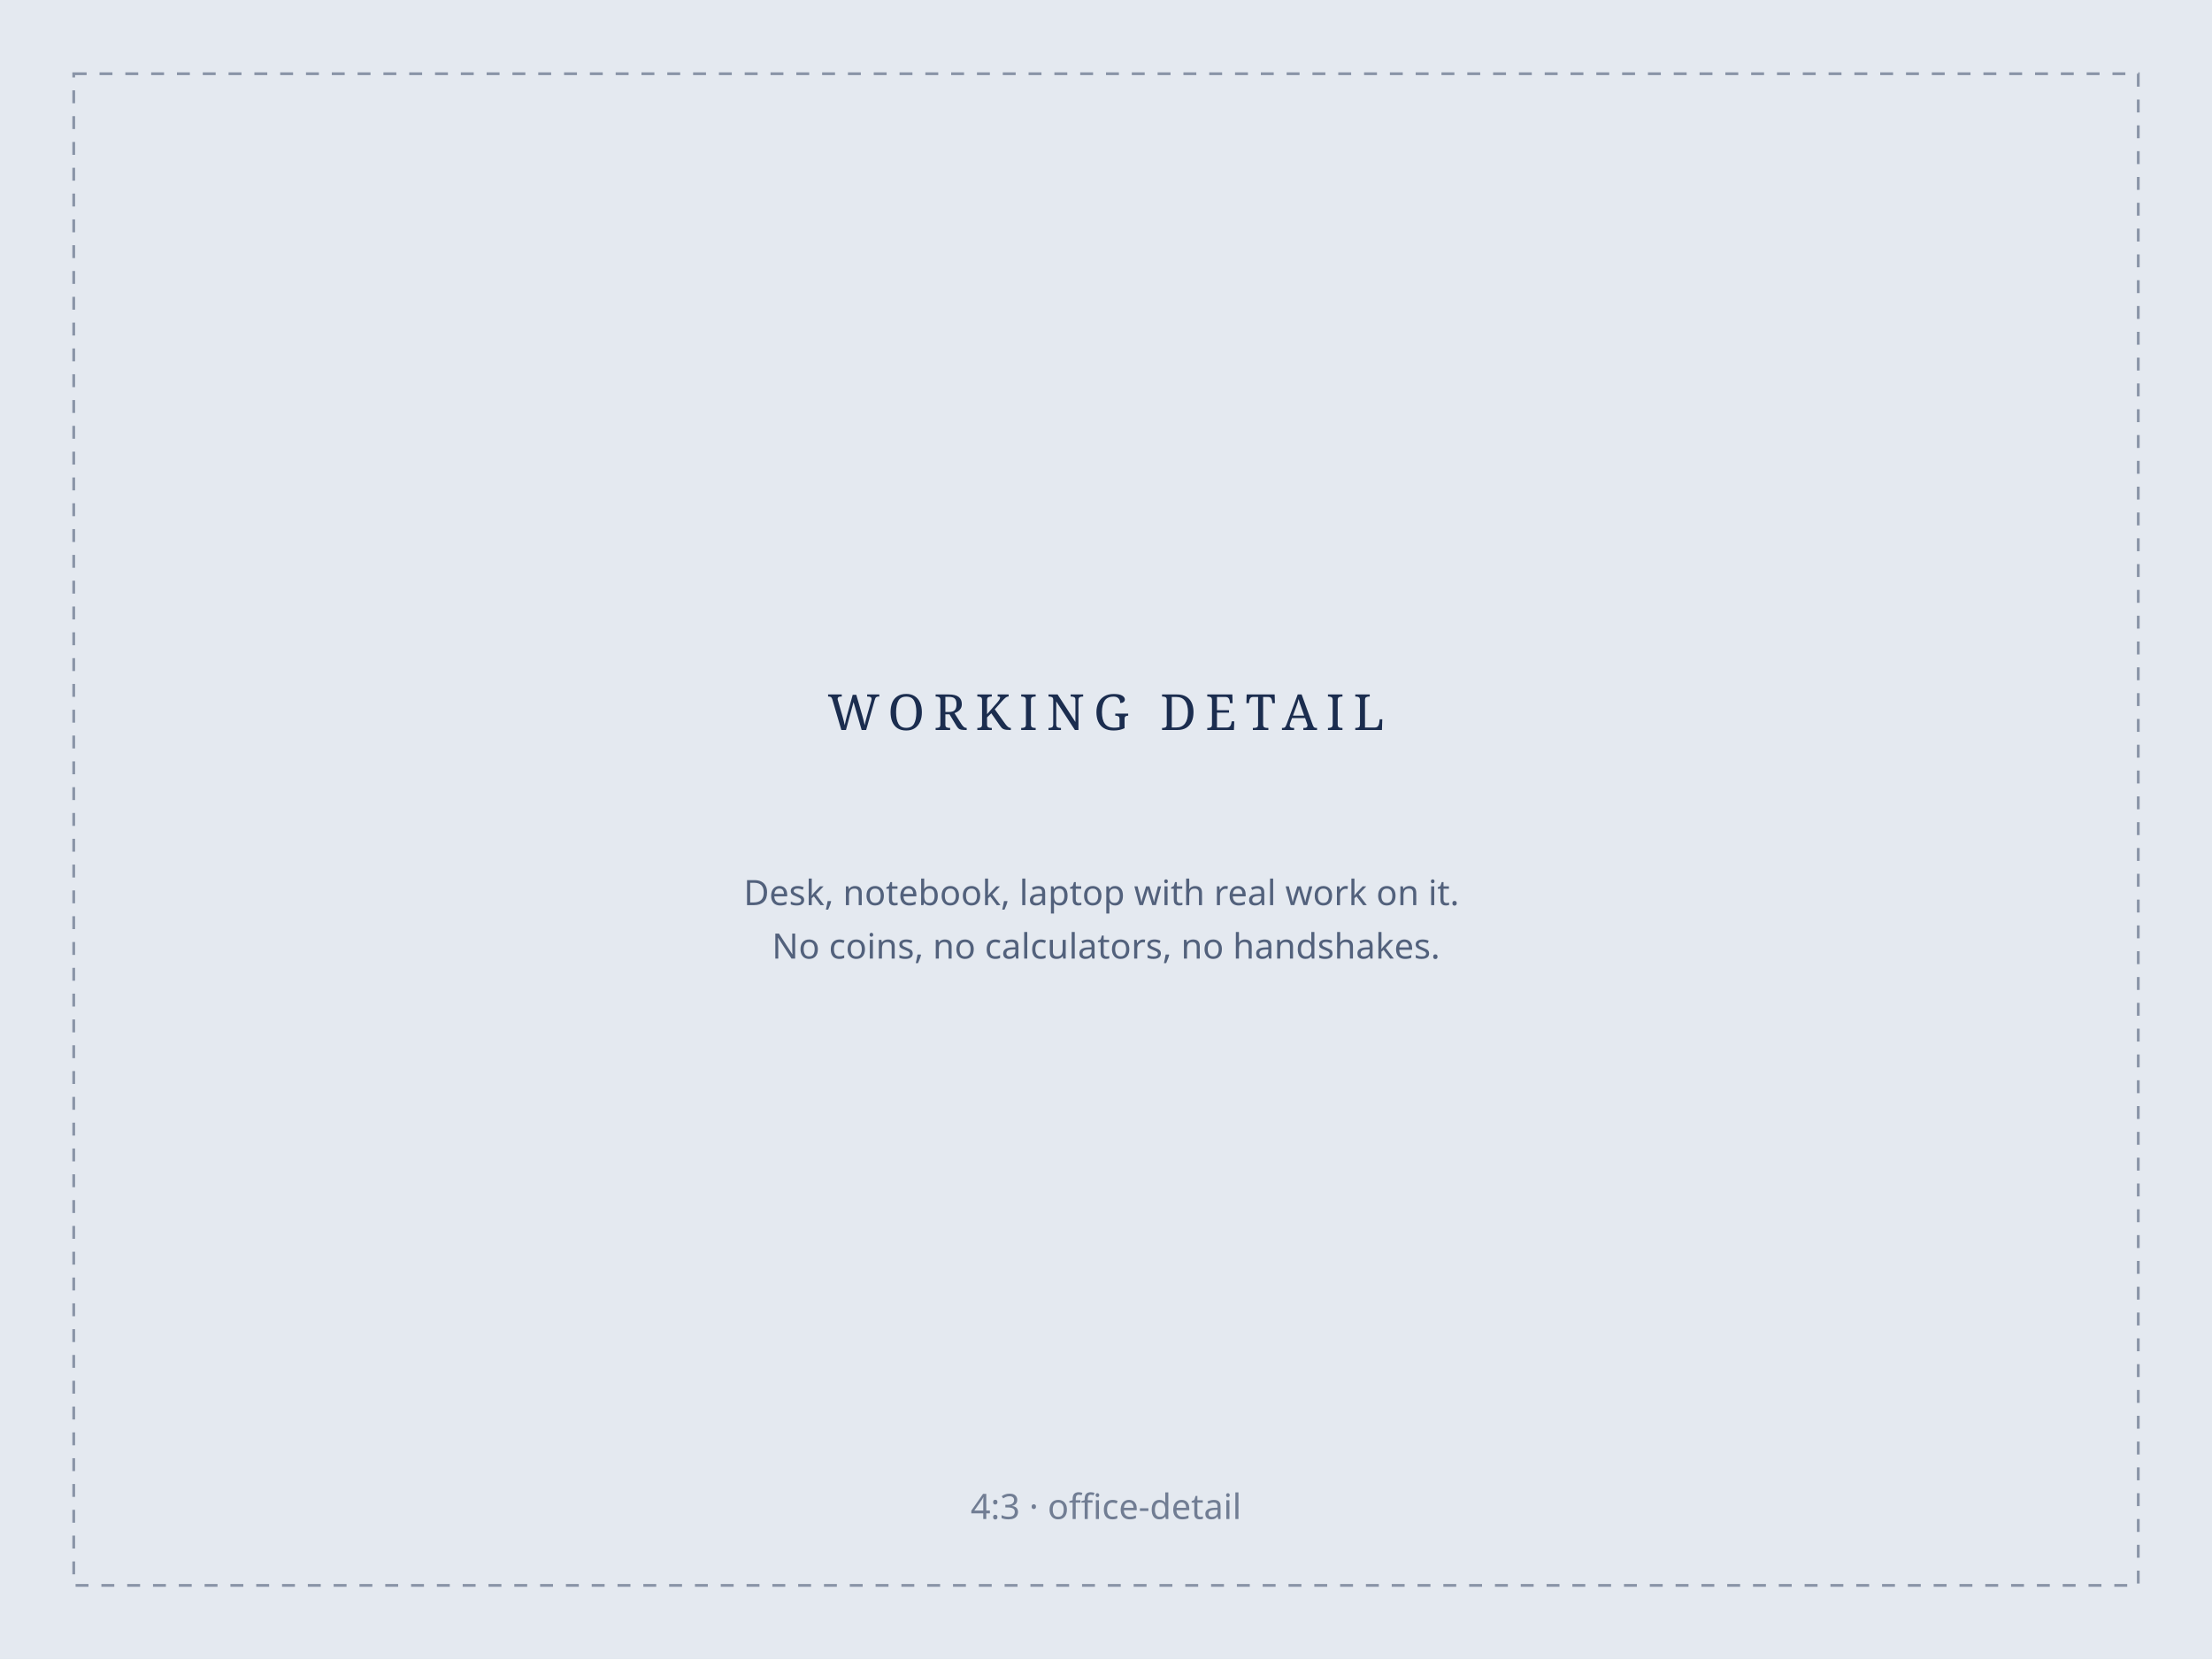
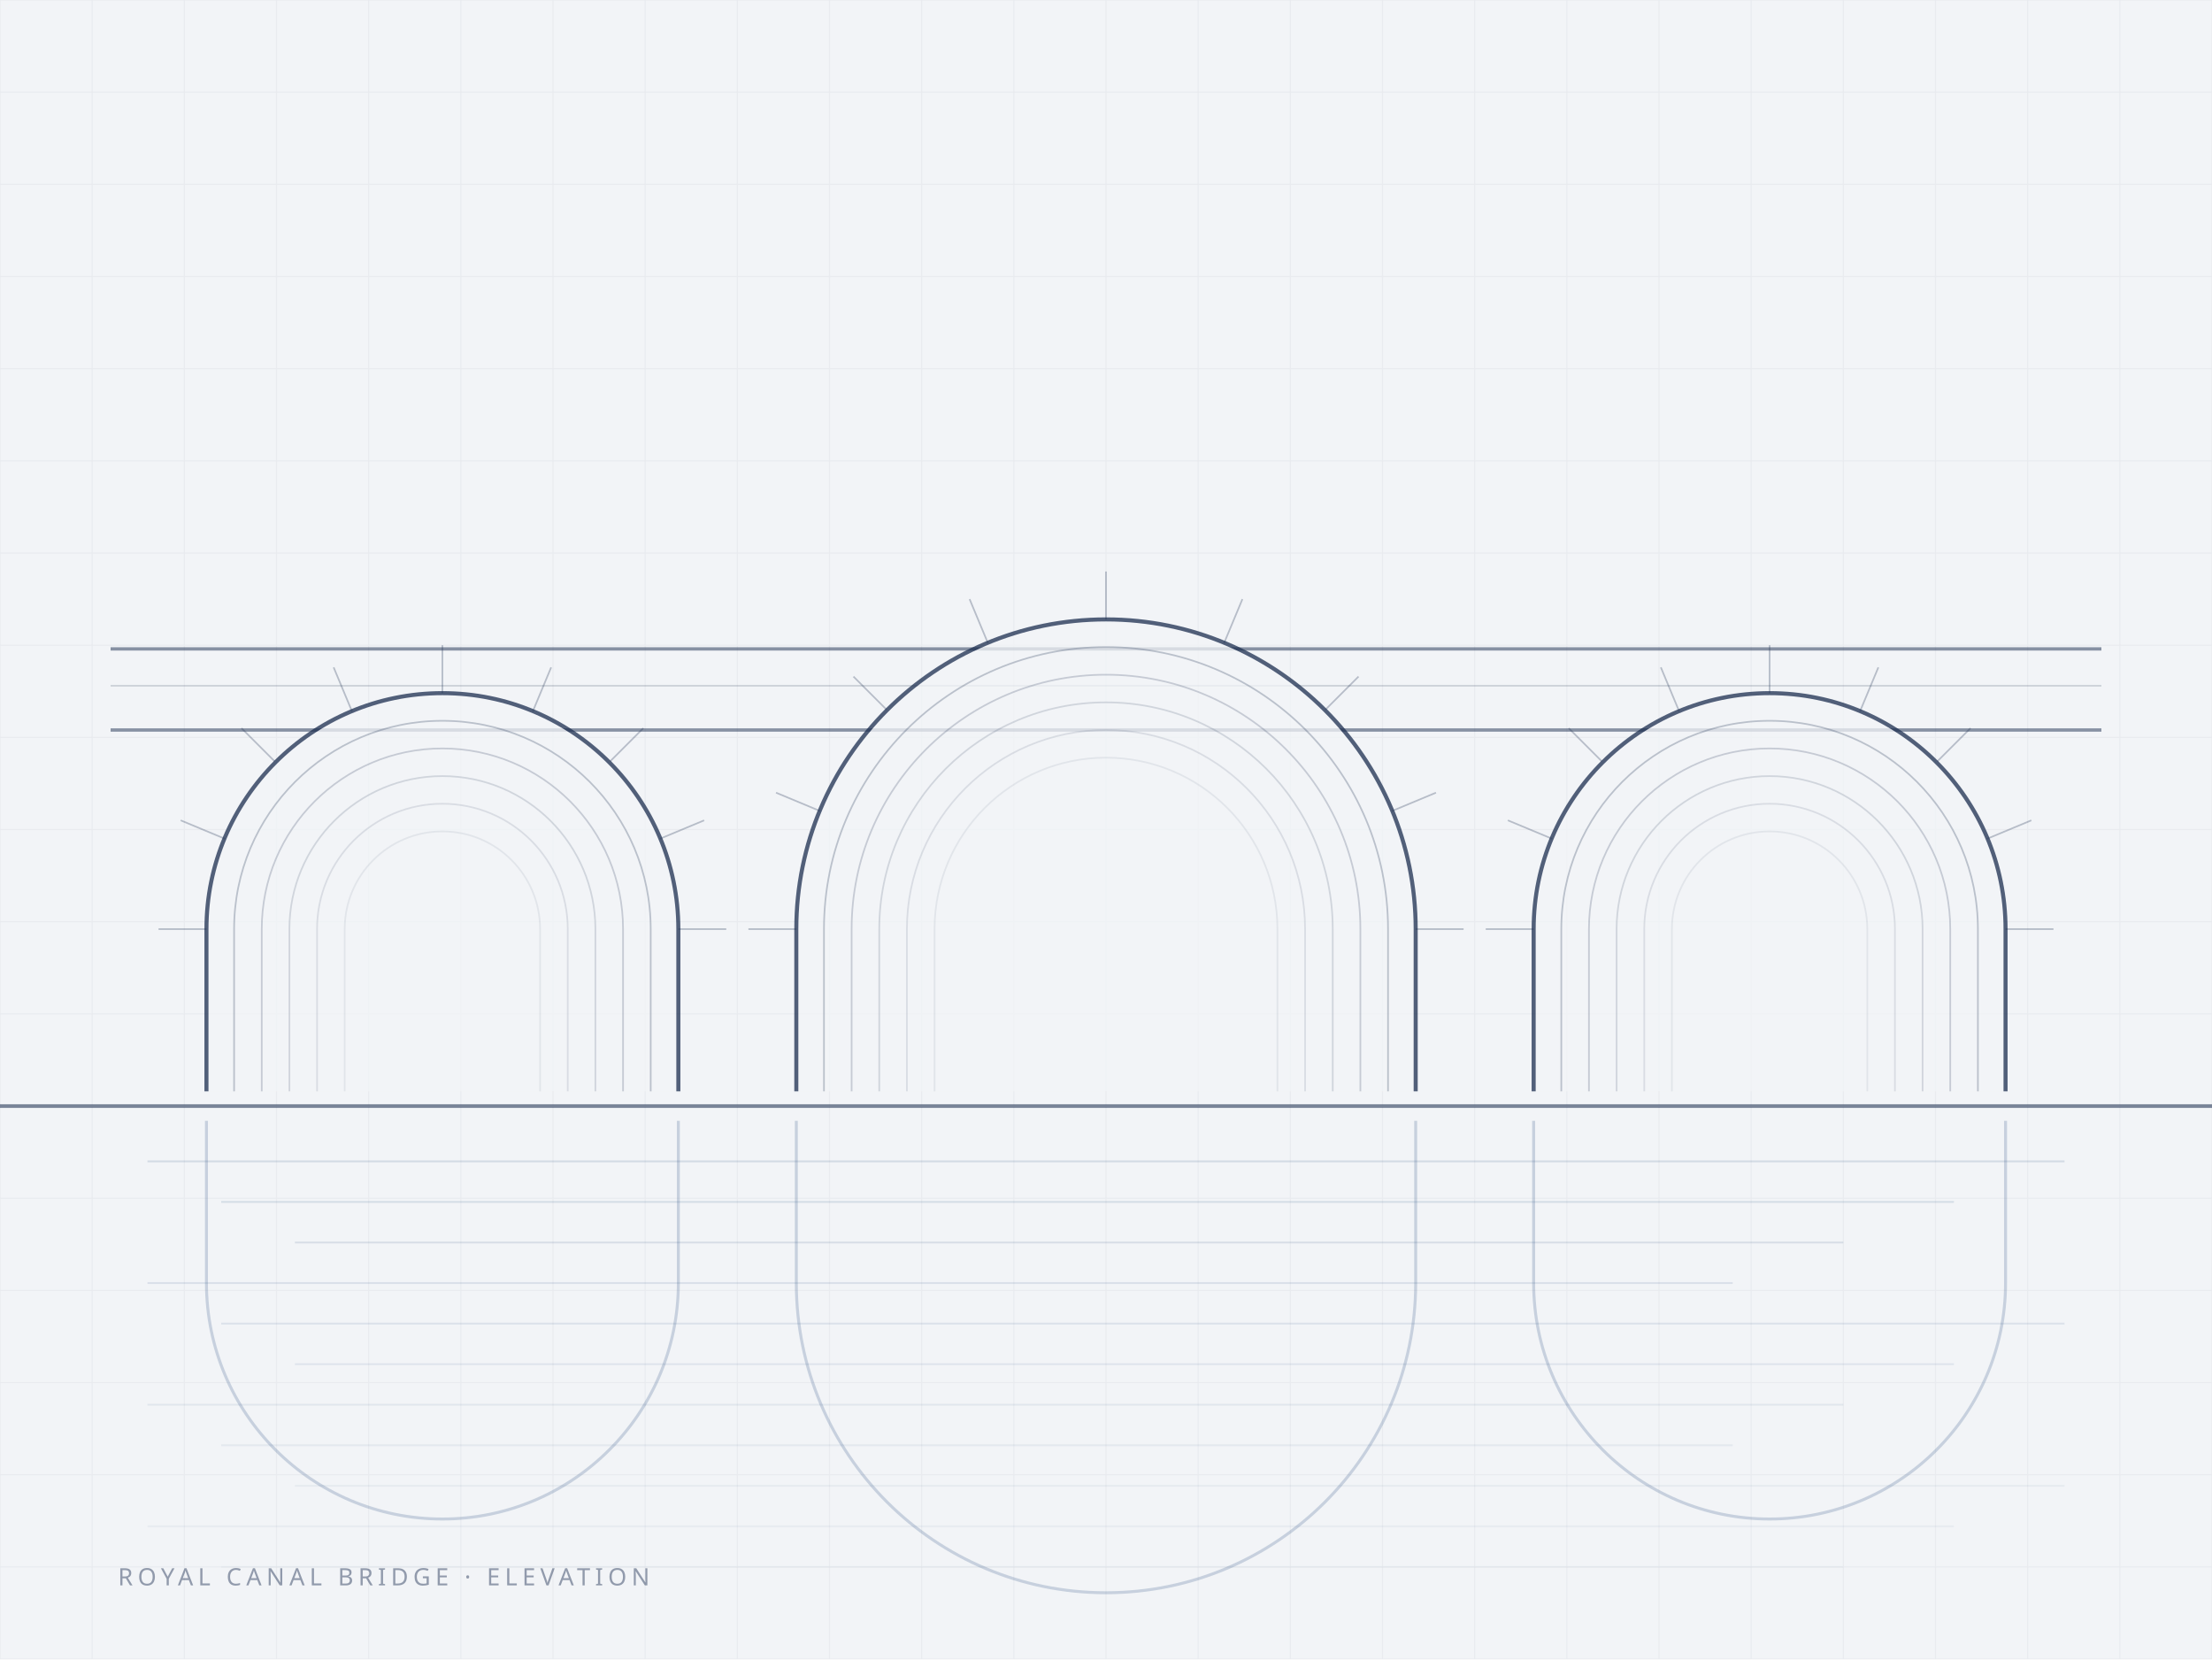
- <svg xmlns="http://www.w3.org/2000/svg" viewBox="0 0 1200 900" width="1200" height="900" role="img" aria-label="Placeholder: Working detail">
-   <rect width="1200" height="900" fill="#e4e9f0" />
-   <rect x="40" y="40" width="1120" height="820" fill="none" stroke="rgba(27,45,79,0.45)" stroke-width="1.5" stroke-dasharray="7 7" />
-   <g font-family="Georgia, serif" text-anchor="middle">
-     <text x="50%" y="396" font-size="27" letter-spacing="4.9" fill="#1b2d4f">WORKING DETAIL</text>
+ <svg xmlns="http://www.w3.org/2000/svg" viewBox="0 0 1200 900" width="1200" height="900" role="img" aria-label="Line elevation of a Royal Canal bridge and its reflection">
+   <rect width="1200" height="900" fill="#f2f4f7" />
+   <g stroke="#1b2d4f" stroke-width="0.6" opacity="0.045">
+     <line x1="0" y1="0" x2="0" y2="900" />
+     <line x1="50" y1="0" x2="50" y2="900" />
+     <line x1="100" y1="0" x2="100" y2="900" />
+     <line x1="150" y1="0" x2="150" y2="900" />
+     <line x1="200" y1="0" x2="200" y2="900" />
+     <line x1="250" y1="0" x2="250" y2="900" />
+     <line x1="300" y1="0" x2="300" y2="900" />
+     <line x1="350" y1="0" x2="350" y2="900" />
+     <line x1="400" y1="0" x2="400" y2="900" />
+     <line x1="450" y1="0" x2="450" y2="900" />
+     <line x1="500" y1="0" x2="500" y2="900" />
+     <line x1="550" y1="0" x2="550" y2="900" />
+     <line x1="600" y1="0" x2="600" y2="900" />
+     <line x1="650" y1="0" x2="650" y2="900" />
+     <line x1="700" y1="0" x2="700" y2="900" />
+     <line x1="750" y1="0" x2="750" y2="900" />
+     <line x1="800" y1="0" x2="800" y2="900" />
+     <line x1="850" y1="0" x2="850" y2="900" />
+     <line x1="900" y1="0" x2="900" y2="900" />
+     <line x1="950" y1="0" x2="950" y2="900" />
+     <line x1="1000" y1="0" x2="1000" y2="900" />
+     <line x1="1050" y1="0" x2="1050" y2="900" />
+     <line x1="1100" y1="0" x2="1100" y2="900" />
+     <line x1="1150" y1="0" x2="1150" y2="900" />
+     <line x1="1200" y1="0" x2="1200" y2="900" />
+     <line x1="0" y1="0" x2="1200" y2="0" />
+     <line x1="0" y1="50" x2="1200" y2="50" />
+     <line x1="0" y1="100" x2="1200" y2="100" />
+     <line x1="0" y1="150" x2="1200" y2="150" />
+     <line x1="0" y1="200" x2="1200" y2="200" />
+     <line x1="0" y1="250" x2="1200" y2="250" />
+     <line x1="0" y1="300" x2="1200" y2="300" />
+     <line x1="0" y1="350" x2="1200" y2="350" />
+     <line x1="0" y1="400" x2="1200" y2="400" />
+     <line x1="0" y1="450" x2="1200" y2="450" />
+     <line x1="0" y1="500" x2="1200" y2="500" />
+     <line x1="0" y1="550" x2="1200" y2="550" />
+     <line x1="0" y1="600" x2="1200" y2="600" />
+     <line x1="0" y1="650" x2="1200" y2="650" />
+     <line x1="0" y1="700" x2="1200" y2="700" />
+     <line x1="0" y1="750" x2="1200" y2="750" />
+     <line x1="0" y1="800" x2="1200" y2="800" />
+     <line x1="0" y1="850" x2="1200" y2="850" />
+     <line x1="0" y1="900" x2="1200" y2="900" />
  </g>
-   <g font-family="system-ui, sans-serif" text-anchor="middle" fill="#1b2d4f" opacity="0.72">
-     <text x="50%" y="491" font-size="19">
-       <tspan x="50%" dy="0">Desk, notebook, laptop with real work on it.</tspan>
-       <tspan x="50%" dy="29">No coins, no calculators, no handshakes.</tspan>
-     </text>
-     <text x="50%" y="824" font-size="19" opacity="0.8">4:3  ·  office-detail</text>
+   <line x1="60" y1="352" x2="1140" y2="352" stroke="#1b2d4f" stroke-width="1.8" opacity="0.5" />
+   <line x1="60" y1="372" x2="1140" y2="372" stroke="#1b2d4f" stroke-width="0.8" opacity="0.2" />
+   <line x1="60" y1="396" x2="1140" y2="396" stroke="#1b2d4f" stroke-width="1.8" opacity="0.5" />
+   <line x1="112" y1="504" x2="86" y2="504" stroke="#1b2d4f" stroke-width="0.9" opacity="0.28" />
+   <line x1="122" y1="455" x2="98" y2="445" stroke="#1b2d4f" stroke-width="0.9" opacity="0.28" />
+   <line x1="149" y1="413" x2="131" y2="395" stroke="#1b2d4f" stroke-width="0.9" opacity="0.28" />
+   <line x1="191" y1="386" x2="181" y2="362" stroke="#1b2d4f" stroke-width="0.9" opacity="0.28" />
+   <line x1="240" y1="376" x2="240" y2="350" stroke="#1b2d4f" stroke-width="0.9" opacity="0.28" />
+   <line x1="289" y1="386" x2="299" y2="362" stroke="#1b2d4f" stroke-width="0.9" opacity="0.28" />
+   <line x1="331" y1="413" x2="349" y2="395" stroke="#1b2d4f" stroke-width="0.9" opacity="0.28" />
+   <line x1="358" y1="455" x2="382" y2="445" stroke="#1b2d4f" stroke-width="0.9" opacity="0.28" />
+   <line x1="368" y1="504" x2="394" y2="504" stroke="#1b2d4f" stroke-width="0.9" opacity="0.28" />
+   <line x1="432" y1="504" x2="406" y2="504" stroke="#1b2d4f" stroke-width="0.9" opacity="0.28" />
+   <line x1="445" y1="440" x2="421" y2="430" stroke="#1b2d4f" stroke-width="0.9" opacity="0.28" />
+   <line x1="481" y1="385" x2="463" y2="367" stroke="#1b2d4f" stroke-width="0.9" opacity="0.28" />
+   <line x1="536" y1="349" x2="526" y2="325" stroke="#1b2d4f" stroke-width="0.9" opacity="0.28" />
+   <line x1="600" y1="336" x2="600" y2="310" stroke="#1b2d4f" stroke-width="0.9" opacity="0.28" />
+   <line x1="664" y1="349" x2="674" y2="325" stroke="#1b2d4f" stroke-width="0.9" opacity="0.28" />
+   <line x1="719" y1="385" x2="737" y2="367" stroke="#1b2d4f" stroke-width="0.9" opacity="0.28" />
+   <line x1="755" y1="440" x2="779" y2="430" stroke="#1b2d4f" stroke-width="0.9" opacity="0.28" />
+   <line x1="768" y1="504" x2="794" y2="504" stroke="#1b2d4f" stroke-width="0.9" opacity="0.28" />
+   <line x1="832" y1="504" x2="806" y2="504" stroke="#1b2d4f" stroke-width="0.9" opacity="0.28" />
+   <line x1="842" y1="455" x2="818" y2="445" stroke="#1b2d4f" stroke-width="0.9" opacity="0.28" />
+   <line x1="869" y1="413" x2="851" y2="395" stroke="#1b2d4f" stroke-width="0.9" opacity="0.28" />
+   <line x1="911" y1="386" x2="901" y2="362" stroke="#1b2d4f" stroke-width="0.9" opacity="0.28" />
+   <line x1="960" y1="376" x2="960" y2="350" stroke="#1b2d4f" stroke-width="0.9" opacity="0.28" />
+   <line x1="1009" y1="386" x2="1019" y2="362" stroke="#1b2d4f" stroke-width="0.9" opacity="0.28" />
+   <line x1="1051" y1="413" x2="1069" y2="395" stroke="#1b2d4f" stroke-width="0.9" opacity="0.28" />
+   <line x1="1078" y1="455" x2="1102" y2="445" stroke="#1b2d4f" stroke-width="0.9" opacity="0.28" />
+   <line x1="1088" y1="504" x2="1114" y2="504" stroke="#1b2d4f" stroke-width="0.9" opacity="0.28" />
+   <path d="M 112 592 L 112 504 A 128 128 0 0 1 368 504 L 368 592" fill="#f2f4f7" stroke="#1b2d4f" stroke-width="2.2" opacity="0.75" />
+   <path d="M 127 592 L 127 504 A 113 113 0 0 1 353 504 L 353 592" fill="none" stroke="#1b2d4f" stroke-width="0.9" opacity="0.26" />
+   <path d="M 142 592 L 142 504 A 98 98 0 0 1 338 504 L 338 592" fill="none" stroke="#1b2d4f" stroke-width="0.9" opacity="0.21" />
+   <path d="M 157 592 L 157 504 A 83 83 0 0 1 323 504 L 323 592" fill="none" stroke="#1b2d4f" stroke-width="0.9" opacity="0.16" />
+   <path d="M 172 592 L 172 504 A 68 68 0 0 1 308 504 L 308 592" fill="none" stroke="#1b2d4f" stroke-width="0.9" opacity="0.12" />
+   <path d="M 187 592 L 187 504 A 53 53 0 0 1 293 504 L 293 592" fill="none" stroke="#1b2d4f" stroke-width="0.9" opacity="0.08" />
+   <path d="M 432 592 L 432 504 A 168 168 0 0 1 768 504 L 768 592" fill="#f2f4f7" stroke="#1b2d4f" stroke-width="2.2" opacity="0.75" />
+   <path d="M 447 592 L 447 504 A 153 153 0 0 1 753 504 L 753 592" fill="none" stroke="#1b2d4f" stroke-width="0.9" opacity="0.26" />
+   <path d="M 462 592 L 462 504 A 138 138 0 0 1 738 504 L 738 592" fill="none" stroke="#1b2d4f" stroke-width="0.9" opacity="0.21" />
+   <path d="M 477 592 L 477 504 A 123 123 0 0 1 723 504 L 723 592" fill="none" stroke="#1b2d4f" stroke-width="0.9" opacity="0.16" />
+   <path d="M 492 592 L 492 504 A 108 108 0 0 1 708 504 L 708 592" fill="none" stroke="#1b2d4f" stroke-width="0.9" opacity="0.12" />
+   <path d="M 507 592 L 507 504 A 93 93 0 0 1 693 504 L 693 592" fill="none" stroke="#1b2d4f" stroke-width="0.9" opacity="0.08" />
+   <path d="M 832 592 L 832 504 A 128 128 0 0 1 1088 504 L 1088 592" fill="#f2f4f7" stroke="#1b2d4f" stroke-width="2.2" opacity="0.75" />
+   <path d="M 847 592 L 847 504 A 113 113 0 0 1 1073 504 L 1073 592" fill="none" stroke="#1b2d4f" stroke-width="0.9" opacity="0.26" />
+   <path d="M 862 592 L 862 504 A 98 98 0 0 1 1058 504 L 1058 592" fill="none" stroke="#1b2d4f" stroke-width="0.9" opacity="0.21" />
+   <path d="M 877 592 L 877 504 A 83 83 0 0 1 1043 504 L 1043 592" fill="none" stroke="#1b2d4f" stroke-width="0.9" opacity="0.16" />
+   <path d="M 892 592 L 892 504 A 68 68 0 0 1 1028 504 L 1028 592" fill="none" stroke="#1b2d4f" stroke-width="0.9" opacity="0.12" />
+   <path d="M 907 592 L 907 504 A 53 53 0 0 1 1013 504 L 1013 592" fill="none" stroke="#1b2d4f" stroke-width="0.9" opacity="0.08" />
+   <line x1="0" y1="600" x2="1200" y2="600" stroke="#1b2d4f" stroke-width="2" opacity="0.55" />
+   <path d="M 112 608 L 112 696 A 128 128 0 0 0 368 696 L 368 608" fill="none" stroke="#2c5282" stroke-width="1.6" opacity="0.22" />
+   <path d="M 432 608 L 432 696 A 168 168 0 0 0 768 696 L 768 608" fill="none" stroke="#2c5282" stroke-width="1.6" opacity="0.22" />
+   <path d="M 832 608 L 832 696 A 128 128 0 0 0 1088 696 L 1088 608" fill="none" stroke="#2c5282" stroke-width="1.6" opacity="0.22" />
+   <line x1="80" y1="630" x2="1120" y2="630" stroke="#2c5282" stroke-width="1" opacity="0.160" />
+   <line x1="120" y1="652" x2="1060" y2="652" stroke="#2c5282" stroke-width="1" opacity="0.148" />
+   <line x1="160" y1="674" x2="1000" y2="674" stroke="#2c5282" stroke-width="1" opacity="0.136" />
+   <line x1="80" y1="696" x2="940" y2="696" stroke="#2c5282" stroke-width="1" opacity="0.124" />
+   <line x1="120" y1="718" x2="1120" y2="718" stroke="#2c5282" stroke-width="1" opacity="0.112" />
+   <line x1="160" y1="740" x2="1060" y2="740" stroke="#2c5282" stroke-width="1" opacity="0.100" />
+   <line x1="80" y1="762" x2="1000" y2="762" stroke="#2c5282" stroke-width="1" opacity="0.088" />
+   <line x1="120" y1="784" x2="940" y2="784" stroke="#2c5282" stroke-width="1" opacity="0.076" />
+   <line x1="160" y1="806" x2="1120" y2="806" stroke="#2c5282" stroke-width="1" opacity="0.064" />
+   <line x1="80" y1="828" x2="1060" y2="828" stroke="#2c5282" stroke-width="1" opacity="0.052" />
+   <line x1="120" y1="850" x2="1000" y2="850" stroke="#2c5282" stroke-width="1" opacity="0.040" />
+   <g font-family="system-ui, sans-serif" fill="#1b2d4f" opacity="0.45" font-size="13" letter-spacing="2.6">
+     <text x="64" y="860">ROYAL CANAL BRIDGE · ELEVATION</text>
  </g>
</svg>
